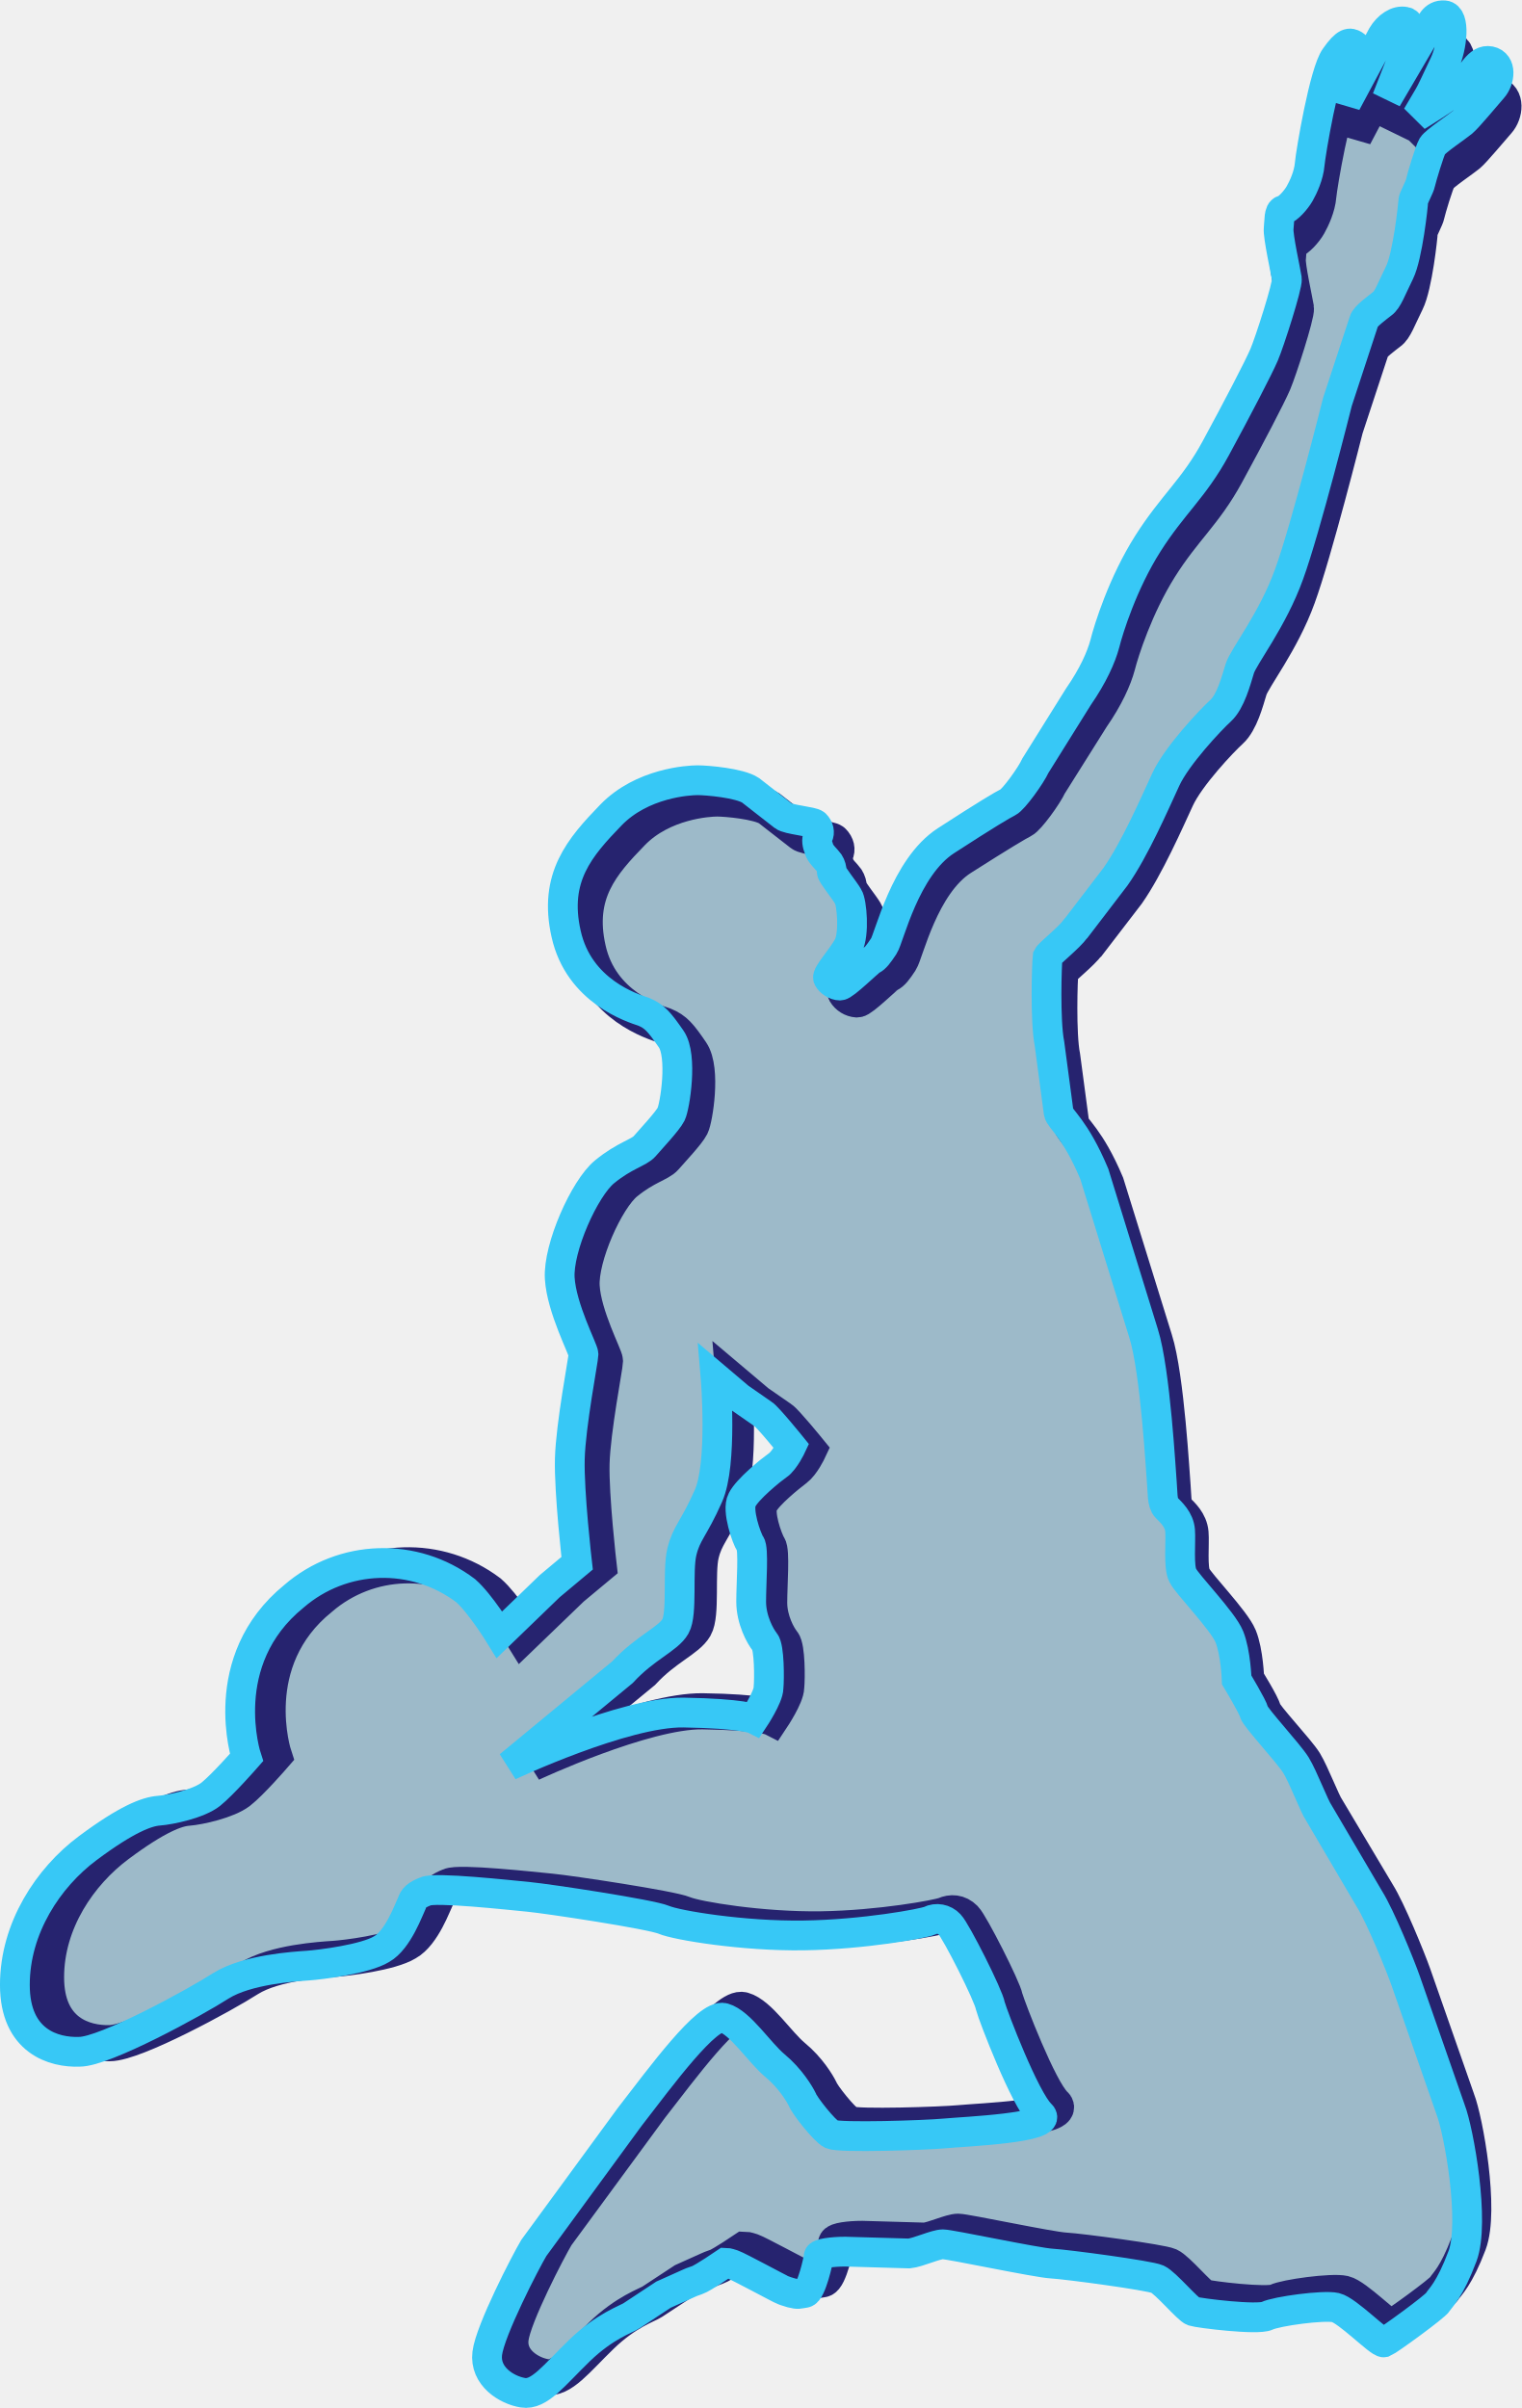
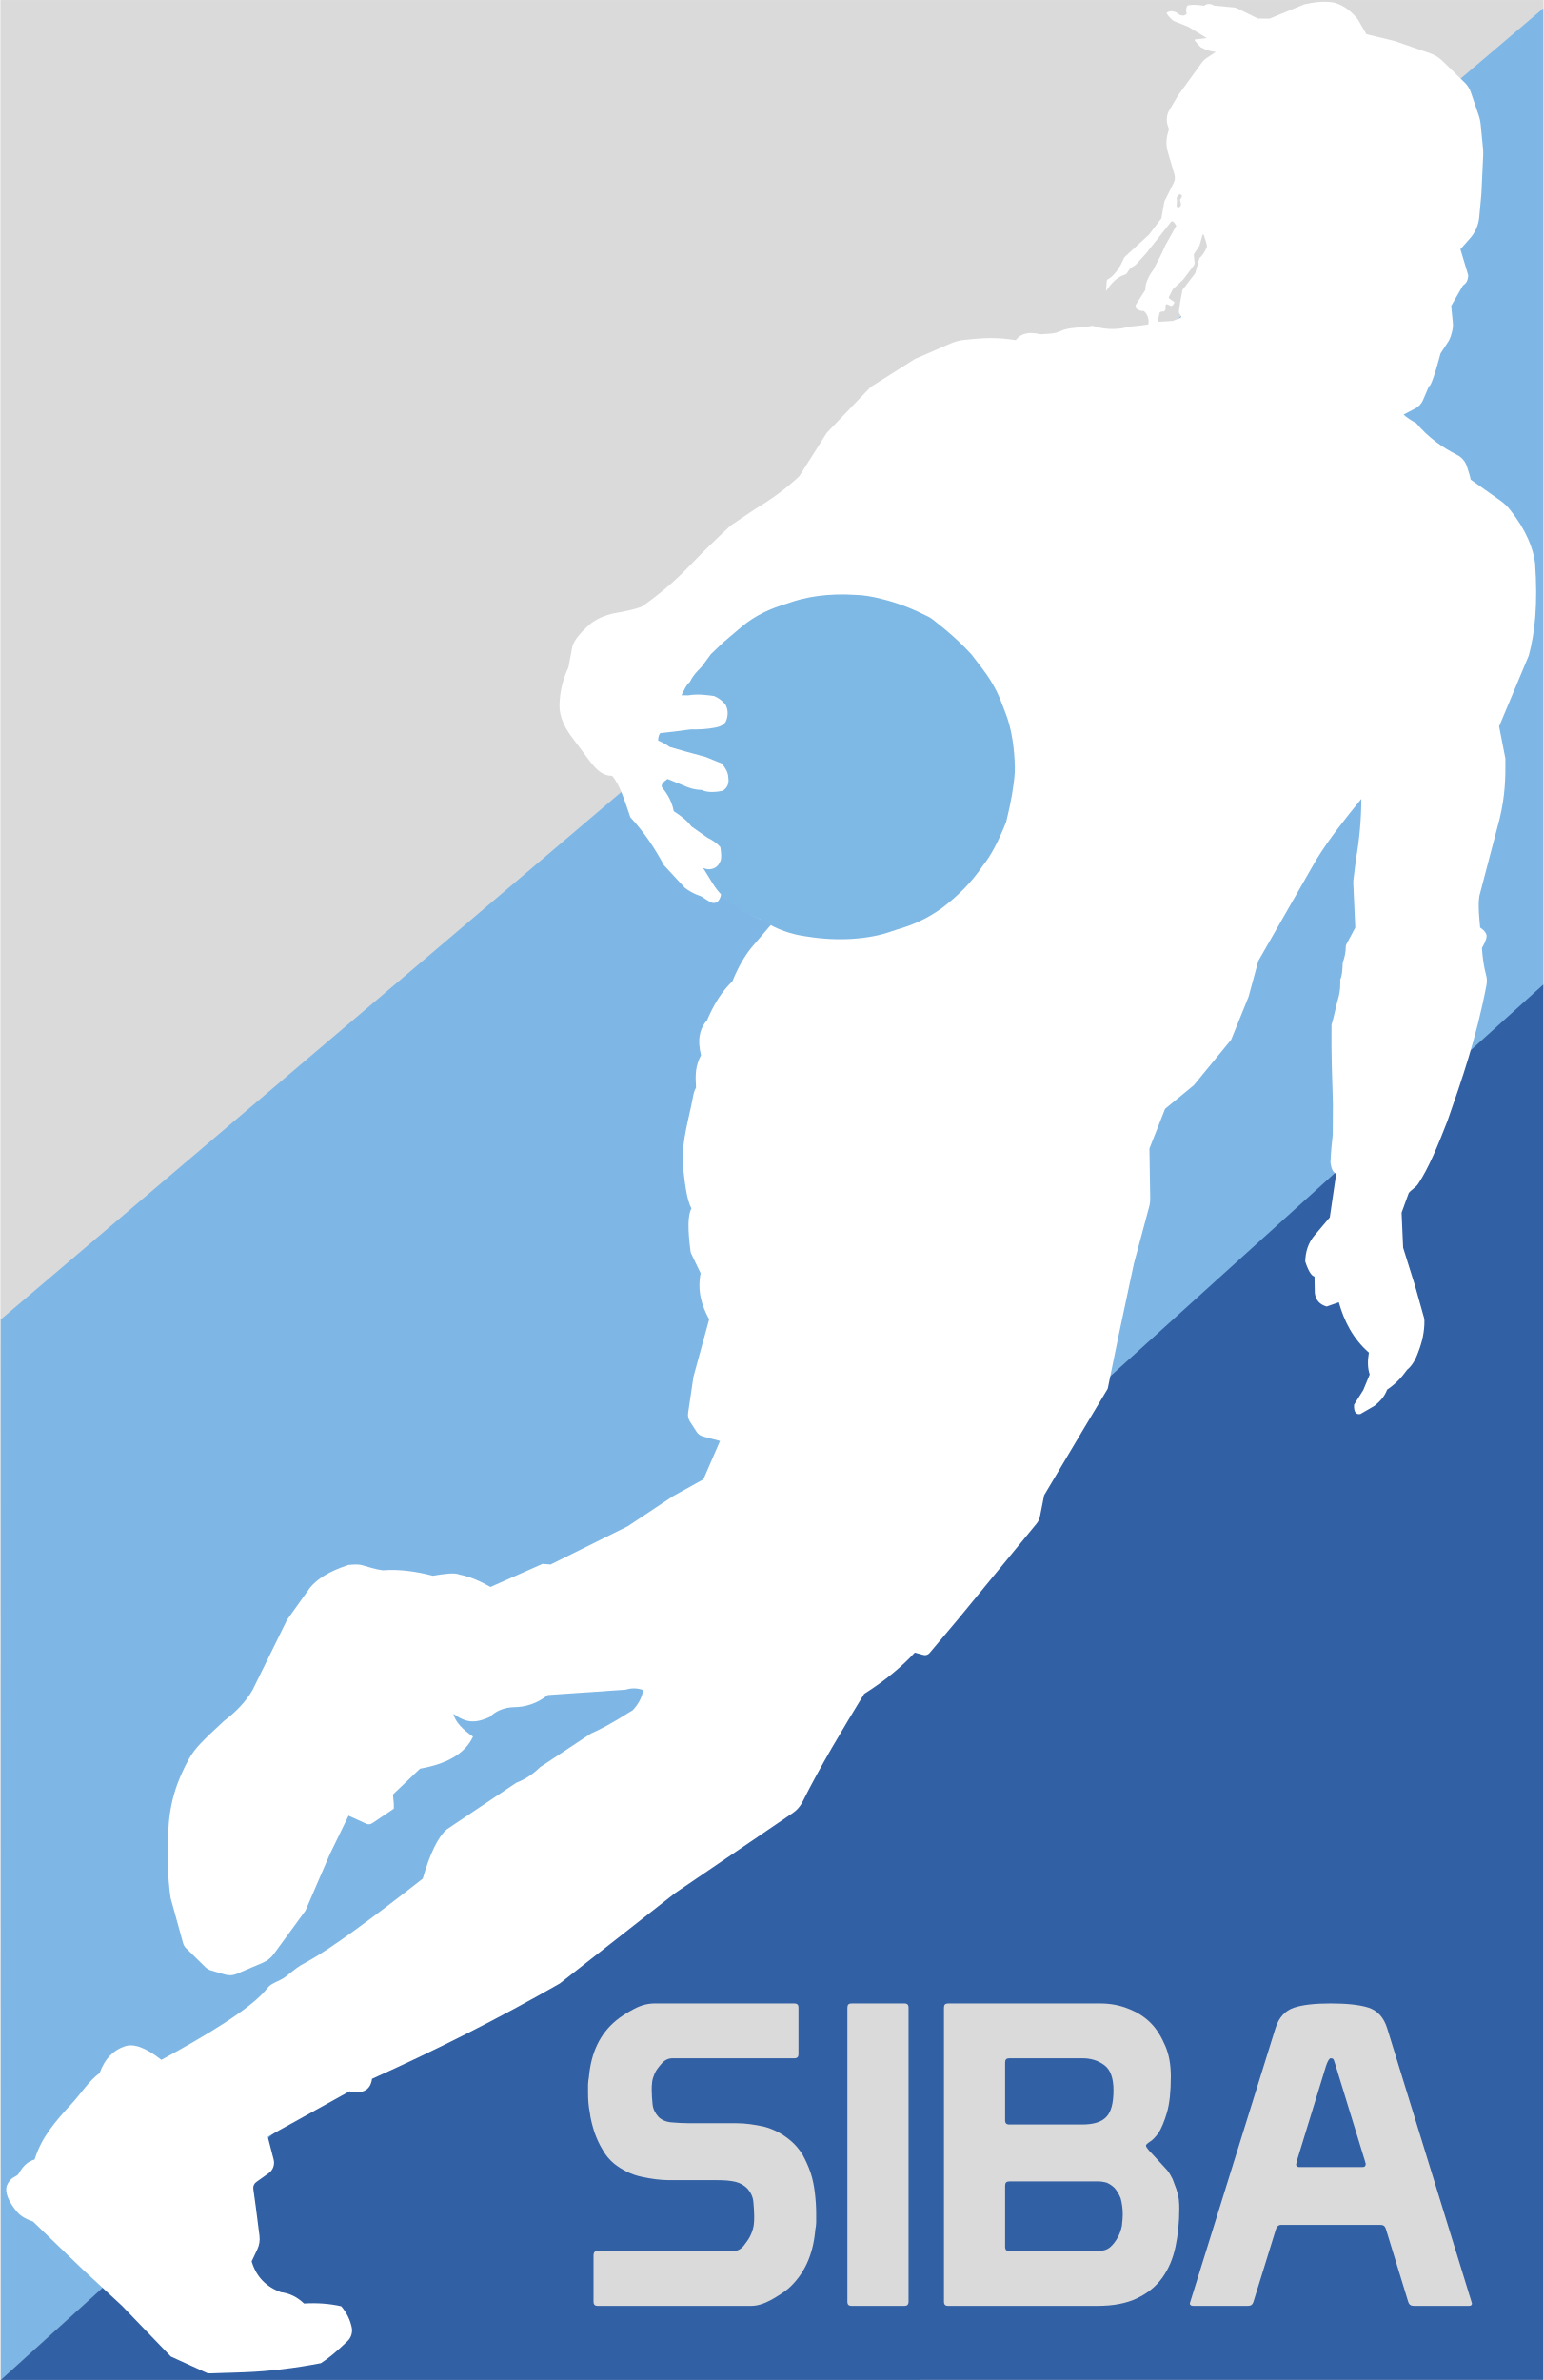
- <svg xmlns="http://www.w3.org/2000/svg" viewBox="0 0 44.815 70.929" height="10em" width="auto">
-   <path d="M32.063 27.784l1.136-1.48c.555-.793 1.136-2.114 1.453-2.8s1.295-1.718 1.586-1.982.45-.872.555-1.216.95-1.4 1.427-2.722c.476-1.295 1.4-4.968 1.4-4.968l.766-2.326c.026-.132.396-.396.53-.502.16-.106.264-.423.502-.9s.396-1.956.396-2.06c0-.08.185-.396.21-.53s.264-.925.344-1.057.714-.555.872-.687.66-.74.872-.978.264-.714-.08-.793-.502.396-.846.714-1.27.872-1.27.872l.344-.58c.08-.132.21-.423.45-.925s.317-1.374 0-1.4-.396.264-.53.476l-1.136 1.93.53-1.348c.132-.21.238-.846 0-.872-.238-.053-.502.132-.66.396L39.885 4s.053-.66.185-.925c.132-.29.185-.66.053-.74s-.238-.106-.555.344c-.317.423-.714 2.775-.74 3.092s-.185.66-.29.846-.344.45-.476.476-.106.317-.132.53.21 1.27.238 1.453-.502 1.823-.66 2.193-.766 1.533-1.4 2.696-1.242 1.612-1.956 2.748-1.136 2.458-1.242 2.88c-.106.396-.344.925-.766 1.533L30.9 23.106c-.132.29-.634.978-.793 1.057s-.608.344-1.797 1.1-1.638 2.8-1.797 3.04-.238.344-.344.396-.793.74-.925.74a.44.44 0 0 1-.344-.211c-.053-.106.396-.58.58-.925s.106-1.27 0-1.427c-.106-.185-.476-.634-.476-.714a.51.51 0 0 0-.079-.264c-.053-.08-.264-.264-.29-.396-.053-.132-.08-.264-.026-.37s.026-.238-.08-.344c-.08-.08-.793-.132-.925-.238l-.95-.74c-.317-.21-1.27-.29-1.533-.29s-1.612.08-2.51 1.004-1.665 1.797-1.295 3.436c.37 1.665 1.93 2.14 2.246 2.246.317.132.45.29.793.793s.106 1.956 0 2.167-.608.74-.766.925-.58.264-1.163.74-1.348 2.193-1.295 3.066.687 2.06.687 2.193-.37 2.035-.396 3.013.21 3.013.21 3.013l-.793.66-1.453 1.4s-.555-.9-.978-1.27a3.96 3.96 0 0 0-4.968.159c-2.3 1.85-1.374 4.65-1.374 4.65s-.687.793-1.03 1.057-1.163.45-1.506.476-.925.238-2.06 1.084-2.114 2.273-2.114 3.91S2.49 60.2 3.23 60.183c.74 0 3.356-1.427 4.096-1.903.766-.476 2.14-.555 2.51-.58s1.665-.185 2.14-.476c.476-.264.793-1.163.872-1.32.053-.16.132-.238.396-.344.264-.132 2.43.106 2.986.16s3.54.502 3.91.66 2.3.476 4.043.45 3.462-.344 3.647-.423.396-.08.58.106 1.136 2.06 1.19 2.352c.08.29 1.004 2.696 1.453 3.118.45.396-2.22.502-2.775.555s-3.04.132-3.277.026c-.21-.106-.793-.846-.846-1.004-.08-.16-.344-.608-.793-.978s-1.004-1.242-1.48-1.374-1.797 1.665-2.722 2.854l-2.775 3.78c-.238.396-1.27 2.378-1.348 3.04s.555 1.057 1.03 1.136.9-.502 1.638-1.216 1.348-.9 1.506-1.004l.925-.608.766-.344s.053-.026.21-.08.82-.502.82-.502.053 0 .21.053 1.374.714 1.453.74.053.026.238.08c.21.053.21.026.396 0s.396-.978.396-1.057.396-.132.766-.132l1.85.053c.264-.026.766-.264.978-.264s2.696.53 3.145.555 2.828.344 3.066.45.872.872 1.03.925 1.876.264 2.14.132 1.638-.317 1.982-.238 1.27 1.03 1.4 1.004c.132-.053 1.48-1.03 1.56-1.163s.344-.344.714-1.32-.106-3.62-.344-4.228l-1.295-3.7c-.16-.45-.74-1.876-1.057-2.378l-1.48-2.484c-.132-.185-.45-1.03-.66-1.374s-1.19-1.374-1.216-1.533-.502-.925-.502-.925-.026-.793-.21-1.242-1.242-1.533-1.348-1.77c-.132-.238-.053-.978-.08-1.295s-.264-.53-.396-.66-.106-.45-.132-.714-.185-3.224-.53-4.308l-1.427-4.598c-.555-1.32-1.004-1.586-1.03-1.77l-.264-1.982c-.132-.66-.08-2.3-.053-2.51.053-.106.608-.53.82-.82zM23.42 43.27c-.21.16-.872.687-1.03 1.004-.16.29.132 1.1.238 1.27.106.132.026 1.136.026 1.665s.264 1.004.396 1.163.132 1.057.106 1.32c0 .264-.423.9-.423.9s-.317-.16-2.035-.185-5.048 1.533-5.048 1.533l3.277-2.696c.66-.714 1.32-.95 1.533-1.32s.053-1.586.185-2.14.344-.66.766-1.612c.423-.925.21-3.436.21-3.436l.687.58.687.476c.132.08.82.925.82.925s-.185.396-.396.555z" fill="#9dbac9" stroke="#26236f" stroke-width="1.064" />
-   <path d="M31.7 27.333l1.156-1.512c.565-.8 1.156-2.16 1.48-2.862s1.318-1.755 1.614-2.025.457-.89.565-1.242.968-1.43 1.452-2.78c.484-1.323 1.425-5.076 1.425-5.076l.78-2.376c.027-.135.403-.405.538-.513.16-.108.27-.432.51-.918s.403-1.998.403-2.106c0-.08.188-.405.215-.54s.27-.945.35-1.08.726-.567.888-.702.672-.756.888-1 .27-.73-.08-.8-.51.405-.86.73-1.29.89-1.29.89l.35-.594c.08-.135.215-.432.457-.945s.323-1.404 0-1.43-.403.27-.538.486l-1.156 1.97.538-1.377c.134-.216.242-.864 0-.89-.242-.054-.51.135-.672.405L39.65 3.03s.054-.675.188-.945c.134-.297.188-.675.054-.756s-.242-.108-.565.35c-.323.432-.726 2.835-.753 3.16s-.188.675-.296.864-.35.46-.484.486-.108.324-.134.54.215 1.296.242 1.485-.51 1.863-.672 2.24-.78 1.566-1.425 2.754-1.264 1.647-2 2.808-1.156 2.51-1.264 2.943c-.108.405-.35.945-.78 1.566l-1.264 2.025c-.134.297-.645 1-.807 1.08s-.62.35-1.83 1.134-1.667 2.862-1.83 3.105-.242.35-.35.405-.807.756-.94.756-.296-.108-.35-.216.403-.594.592-.945.108-1.296 0-1.458c-.108-.19-.484-.648-.484-.73s-.027-.19-.08-.27-.27-.27-.296-.405c-.054-.135-.08-.27-.027-.378s.027-.243-.08-.35c-.08-.08-.807-.135-.94-.243l-.968-.756c-.323-.216-1.29-.297-1.56-.297s-1.64.08-2.555 1.026-1.694 1.836-1.318 3.5c.377 1.7 1.963 2.187 2.286 2.295.323.135.457.297.807.8s.108 1.998 0 2.214-.62.756-.78.945-.592.27-1.183.756-1.372 2.24-1.318 3.132.7 2.106.7 2.24-.377 2.08-.403 3.078.215 3.078.215 3.078l-.807.675-1.48 1.43s-.565-.918-.995-1.296a4.02 4.02 0 0 0-5.056.162c-2.34 1.9-1.4 4.752-1.4 4.752s-.7.8-1.05 1.08-1.183.46-1.533.486-.94.243-2.098 1.107S.438 56.792.438 58.466s1.156 1.998 1.9 1.97c.753 0 3.416-1.458 4.17-1.944.78-.486 2.178-.567 2.555-.594s1.694-.19 2.178-.486c.484-.27.807-1.188.888-1.35.054-.162.134-.243.403-.35.27-.135 2.474.108 3.04.162s3.604.513 3.98.675 2.34.486 4.115.46 3.523-.35 3.71-.432a.5.5 0 0 1 .592.108c.188.19 1.156 2.106 1.2 2.403.08.297 1.022 2.754 1.48 3.186.457.405-2.26.513-2.824.567s-3.093.135-3.335.027c-.215-.108-.807-.864-.86-1.026-.08-.162-.35-.62-.807-1s-1.022-1.27-1.506-1.404-1.83 1.7-2.77 2.916l-2.824 3.86c-.242.405-1.29 2.43-1.372 3.105s.565 1.08 1.05 1.16.914-.513 1.667-1.242 1.372-.918 1.533-1.026l.94-.62.78-.35s.054-.027.215-.08.834-.513.834-.513.054 0 .215.054 1.4.73 1.48.756.054.027.242.08c.215.054.215.027.403 0s.403-1 .403-1.08.403-.135.78-.135l1.883.054c.27-.027.78-.27.995-.27s2.743.54 3.2.567 2.878.35 3.12.46.888.89 1.05.945 1.9.27 2.178.135 1.667-.324 2.017-.243 1.29 1.053 1.425 1.026c.134-.054 1.506-1.053 1.587-1.188s.35-.35.726-1.35-.108-3.7-.35-4.32l-1.318-3.78c-.16-.46-.753-1.917-1.076-2.43L38.843 53.4c-.134-.19-.457-1.053-.672-1.404s-1.2-1.404-1.237-1.566-.51-.945-.51-.945-.027-.8-.215-1.27-1.264-1.566-1.372-1.81c-.134-.243-.054-1-.08-1.323s-.27-.54-.403-.675-.108-.46-.134-.73-.188-3.294-.538-4.4l-1.452-4.698c-.565-1.35-1.022-1.62-1.05-1.81l-.27-2.025c-.134-.675-.08-2.35-.054-2.565.054-.108.62-.54.834-.837zm-8.795 15.823c-.215.162-.888.702-1.05 1.026-.16.297.134 1.134.242 1.296.108.135.027 1.16.027 1.7s.27 1.026.403 1.188.134 1.08.108 1.35c0 .27-.43.918-.43.918s-.323-.162-2.07-.19-5.137 1.566-5.137 1.566l3.335-2.754c.672-.73 1.345-.972 1.56-1.35s.054-1.62.188-2.187.35-.675.78-1.647c.43-.945.215-3.5.215-3.5l.7.594.7.486c.134.08.834.945.834.945s-.188.405-.403.567z" fill="none" stroke="#37c8f6" stroke-width=".877" />
+ <svg xmlns="http://www.w3.org/2000/svg" width="100%" height="100%" viewBox="0 0 1756 2707" version="1.1" xml:space="preserve" style="fill-rule:evenodd;clip-rule:evenodd;stroke-linejoin:round;stroke-miterlimit:2;">
+   <g id="Artboard1" transform="matrix(1,0,0,1,-936.732,-2306.06)">
+     <rect x="936.732" y="2306.06" width="1755.44" height="2706.94" style="fill:none;" />
+     <clipPath id="_clip1">
+       <rect x="936.732" y="2306.06" width="1755.44" height="2706.94" />
+     </clipPath>
+     <g clip-path="url(#_clip1)">
+       <g transform="matrix(0.622833,0,0,0.835431,583.287,548.414)">
+         <rect x="568.653" y="2103.95" width="2818.47" height="3240.17" style="fill:rgb(219,218,219);" />
+       </g>
+       <g transform="matrix(1,0,0,1,0.731771,0.0599464)">
+         <path d="M936.929,5012.95L936.762,3806.84L2694.77,2312.67L2693.49,3429.67L936.929,5012.95Z" style="fill:rgb(126,183,229);" />
+       </g>
+       <g transform="matrix(1,0,0,1,0.731771,0.0599464)">
+         <path d="M936.732,5013L2692.17,3425.21L2692.37,5012.82L936.732,5013Z" style="fill:rgb(50,96,164);" />
+       </g>
+       <g id="Outline" transform="matrix(0.993859,-0.110654,0.110654,0.993859,-260.933,203.715)">
+         <path d="M2580.67,2472.31C2577.18,2468.08 2572.82,2464.66 2567.87,2462.3C2554.76,2456.05 2529.1,2443.8 2529.1,2443.8L2498.07,2432.59L2490.37,2414.99C2484.96,2406.07 2476.99,2397.21 2465.11,2392.61C2453.24,2389.45 2442.28,2389.89 2431.49,2391.05L2390.5,2402.88L2377.4,2401.23C2377.4,2401.23 2361.41,2391 2355.72,2387.36C2354.41,2386.53 2352.96,2385.94 2351.44,2385.62C2345.45,2384.38 2329.81,2381.15 2329.81,2381.15C2322.9,2376.06 2318.32,2380.01 2318.32,2380.01C2318.32,2380.01 2305.88,2376.46 2299.32,2377.66C2297.56,2380.42 2296.71,2383.43 2297.56,2386.96C2293.43,2389.66 2292.37,2388.25 2289.36,2387.2C2284.85,2382.24 2279.99,2380.69 2274.73,2383.25C2276.07,2386.75 2278.47,2390.07 2281.66,2393.25L2297.62,2401.78L2317.15,2416.91L2303.98,2416.91C2303.69,2416.91 2303.42,2417.07 2303.28,2417.32C2303.14,2417.57 2303.14,2417.88 2303.29,2418.13C2304.98,2420.93 2306.89,2423.74 2309.17,2426.54C2315.75,2430.86 2320.98,2432.76 2325.68,2433.69C2325.68,2433.69 2318.59,2437.3 2314.3,2439.49C2312.18,2440.57 2310.28,2442.02 2308.68,2443.78C2301.01,2452.22 2277.69,2477.87 2277.69,2477.87C2277.69,2477.87 2271.1,2486.59 2265.95,2493.41C2262.13,2498.46 2260.71,2504.94 2262.07,2511.13C2262.57,2513.38 2262.95,2515.13 2262.95,2515.13C2262.95,2515.13 2262.11,2517.19 2261.06,2519.77C2258.34,2526.45 2257.56,2533.75 2258.82,2540.85C2260.31,2549.29 2262.3,2560.62 2263.44,2567.05C2264.01,2570.28 2263.34,2573.61 2261.55,2576.36C2257.05,2583.31 2248.65,2596.29 2248.65,2596.29L2243.14,2615L2227.19,2631.78C2227.19,2631.78 2202.62,2649.79 2197.19,2653.76C2196.51,2654.27 2195.95,2654.91 2195.54,2655.66C2190.01,2665.78 2181.81,2674.53 2175.44,2676.92C2174.43,2677.25 2173.67,2678.11 2173.47,2679.16C2172.78,2682.68 2171.34,2690.25 2171.34,2690.25C2178.47,2681.95 2185.99,2675.57 2194.28,2674.16C2195.91,2673.9 2197.34,2672.95 2198.19,2671.54C2199.81,2668.87 2203.03,2666.54 2207.86,2664.56L2221.13,2652.97C2221.13,2652.97 2249.01,2624.82 2253.63,2620.15C2254.1,2619.68 2254.81,2619.54 2255.42,2619.8C2256.86,2620.64 2257.87,2622.49 2259.1,2625.18L2243.97,2646.36C2240.82,2652.29 2234.72,2661.59 2227.46,2672.22C2220.78,2679.47 2216.72,2686.71 2215.91,2693.96C2215.91,2693.96 2207.02,2704.98 2203.53,2709.3C2202.55,2710.53 2202.52,2712.26 2203.47,2713.51C2205.49,2716.2 2208.47,2717.21 2211.78,2717.62C2216,2722.48 2216.62,2728.44 2214.97,2733.3C2201.72,2733.9 2195.25,2732.94 2190.58,2733.71C2177.27,2735.93 2161.16,2732.38 2152.08,2727.8C2136.22,2728.81 2125.37,2726.17 2115.03,2729.73C2107.32,2732.38 2100.68,2731.12 2091.96,2730.82C2079.38,2726.43 2070.42,2726.94 2063.13,2734.29C2039.61,2727.88 2024.58,2727.72 2005.33,2727.55C1999.81,2727.49 1994.32,2728.29 1989.05,2729.91C1974.92,2734.27 1946.86,2742.93 1946.86,2742.93L1893.21,2769.07C1893.21,2769.07 1843.88,2810.29 1838.4,2814.87C1838.07,2815.15 1837.77,2815.45 1837.51,2815.79C1833.53,2820.76 1801.32,2860.95 1801.32,2860.95C1784.01,2873.89 1765.96,2883.9 1747.52,2892.32L1717.54,2908C1700.27,2920.87 1683.55,2933.74 1668.16,2946.62C1646.58,2964.95 1626.37,2977.8 1606.66,2988.61C1598.05,2990.64 1587.23,2991.84 1574.86,2992.46C1563.39,2993.76 1553.32,2996.84 1545.14,3002.37C1534.96,3009.8 1526.54,3017.22 1523.41,3024.65L1516.26,3048.04C1508.86,3059.88 1503.63,3073.51 1501.4,3089.58C1499.72,3103.69 1505.05,3117.13 1513.23,3130.3L1529.19,3157.53C1534.8,3166.34 1540.73,3174.73 1552.02,3175.97C1559.56,3186.53 1563.28,3206.41 1567.43,3225.21C1580,3242 1590.53,3261.59 1599.34,3283.54L1620.25,3311.88C1629.23,3320.24 1636.02,3322.39 1637.31,3323.31C1641.35,3326.2 1644.65,3329.73 1648.68,3331.84C1651.19,3333.16 1654.26,3332.72 1656.3,3330.75C1658.3,3328.84 1659.69,3326.34 1660.42,3323.16C1676.44,3341.34 1694.36,3354.91 1714.62,3362.77L1688.76,3386.95C1678.89,3396.35 1670.11,3408.82 1662.11,3423.49C1649.6,3432.91 1638.46,3446.64 1628.58,3464.32C1619.02,3472.85 1614.94,3485.48 1617.4,3503.01C1609.44,3514.9 1608.46,3524.17 1607.63,3539.06C1605.39,3542.29 1604.24,3544.96 1602.98,3549.25C1596.43,3571.5 1584.77,3596.97 1583.02,3623.38C1582.95,3643.94 1582.8,3664.69 1587.31,3674.96C1582,3682.48 1580.38,3698.74 1580.84,3723.4C1580.85,3724.34 1581.02,3725.27 1581.33,3726.16C1583.13,3731.29 1589.51,3749.46 1589.51,3749.46C1583.4,3769 1586.53,3786.03 1593.33,3802.64L1568.4,3865.4C1568.4,3865.4 1560.96,3893.55 1557.78,3905.6C1556.87,3909.06 1557.25,3912.73 1558.85,3915.93C1560.7,3919.65 1563.22,3924.68 1564.99,3928.21C1566.35,3930.94 1568.69,3933.07 1571.53,3934.18C1578.27,3936.8 1590.32,3941.49 1590.32,3941.49L1566.68,3982.75L1530.57,3997.8L1475.2,4026.28L1383.21,4059.81L1374.18,4058.09L1312.42,4077.63C1301.68,4069.83 1290.66,4063.31 1278.98,4059.74C1274.03,4056.62 1261.65,4056.99 1248.66,4057.66C1230.64,4050.86 1212.2,4045.89 1192.78,4045.19C1184.82,4043.33 1177.42,4039.76 1170.23,4036.95C1165.13,4034.96 1159.66,4034.95 1154.52,4034.88C1132.16,4039.49 1117.73,4046.66 1108.52,4055.51L1078.43,4089.04L1030.71,4163.84C1021.44,4176.7 1008.73,4186.89 994.174,4195.65C966.702,4215.95 958.623,4222.31 950.327,4233.48C934.225,4256.03 921.586,4281.87 917.227,4315.58C913.287,4339.94 910.882,4364.3 911.638,4388.66C911.638,4388.66 918.212,4429.67 920.14,4441.7C920.484,4443.84 921.389,4445.86 922.764,4447.55C927.17,4452.95 937.373,4465.46 942.165,4471.34C943.854,4473.41 946.03,4475.03 948.498,4476.06C952.489,4477.72 958.87,4480.37 963.676,4482.37C967.869,4484.11 972.538,4484.35 976.886,4483.04C985.136,4480.55 999.1,4476.33 1007.85,4473.69C1013,4472.13 1017.65,4469.21 1021.29,4465.24C1033.7,4451.69 1062.58,4420.16 1062.58,4420.16L1097.4,4359.11L1123.2,4318.28C1123.2,4318.28 1136.07,4325.95 1142.28,4329.65C1144.31,4330.86 1146.83,4330.94 1148.93,4329.84C1156.71,4325.78 1175.21,4316.13 1175.21,4316.13C1175.75,4313.04 1176.1,4308.31 1176.05,4299.94L1209.91,4274.15C1239.18,4272.26 1262,4263.91 1273.85,4244.6C1264.02,4236.09 1255.3,4225.78 1254.63,4216.35C1266.81,4227.43 1276.97,4230.67 1295.56,4224.33C1301.84,4219.06 1312.37,4215.27 1324.46,4216.51C1336.35,4217.72 1350.52,4215.43 1363.59,4206.98L1452.25,4210.74C1458.88,4209.56 1465.5,4210.02 1472.13,4213.43C1469.7,4222.04 1464.63,4229.06 1457.62,4234.92C1428.71,4248.91 1417.2,4252.95 1407.65,4255.88L1345.85,4287.58C1336.67,4294.82 1327,4299.58 1316.9,4302.23L1232.47,4346.15C1221.37,4353.9 1210.26,4371.81 1199.16,4398.81C1137.98,4436.6 1087.24,4466.04 1058.16,4478.15C1046.75,4482.38 1043.47,4485.24 1031.08,4492.82C1025.04,4496.52 1014.76,4497.63 1010.09,4502.64C990.282,4523.91 930.723,4550.41 880.858,4570.76C864.834,4554.9 851.617,4548.4 841.095,4550.88C827.89,4553.73 817.094,4562.21 809.391,4577.9C796.496,4585.16 785.436,4599.02 774.468,4608.54C753.44,4626.79 735.625,4642.98 725.029,4667.48C711.316,4669.8 706.469,4681.01 704.124,4682.56C699.954,4685.34 695.413,4684.51 690.101,4693.81C687.329,4701.11 689.929,4711.1 698.161,4723.9C701.207,4728.38 705.7,4732.86 715.356,4737.34L765.183,4797.3L805.33,4843.71L854.241,4907.3L893.991,4931.03L936.307,4934.39C963.712,4936.38 992.614,4936.12 1022.95,4933.71C1031.7,4929.59 1042.78,4922.25 1055.89,4912.12C1060.56,4908.53 1063.01,4902.77 1062.37,4896.92C1061.45,4888.19 1058.56,4879.83 1053.18,4871.92C1040.38,4867.49 1026.47,4864.9 1011.47,4864.13C1004.66,4855.98 996.424,4850.69 986.683,4848.41C970.905,4840.59 960.851,4828.05 957.544,4809.95C957.544,4809.95 961.972,4802.77 965.495,4797.06C968.28,4792.54 969.714,4787.32 969.629,4782.02C969.436,4770.05 969.098,4749.06 969.098,4749.06C969.098,4749.06 968.751,4735.71 968.556,4728.19C968.476,4725.12 970.111,4722.26 972.798,4720.78C976.81,4718.55 982.872,4715.19 987.881,4712.42C993.162,4709.49 996.087,4703.61 995.233,4697.63C993.685,4686.8 991.423,4670.97 991.423,4670.97L1089.48,4630.02C1105.6,4635.3 1113.68,4630.29 1116.6,4618.69C1191.73,4594.54 1266.52,4566.79 1340.91,4534.57L1482.63,4446.88C1482.63,4446.88 1595.41,4387.22 1625.92,4371.07C1630.85,4368.47 1635.02,4364.65 1638.04,4359.97C1663.05,4321.42 1692.07,4283.44 1721.45,4245.52C1747.44,4232.88 1767.47,4219.32 1783.91,4205.21C1783.91,4205.21 1789.35,4207.39 1793.31,4208.97C1795.77,4209.96 1798.58,4209.42 1800.5,4207.59C1809.73,4198.82 1836,4173.86 1836,4173.86C1836,4173.86 1919.88,4092.19 1937.76,4074.79C1939.94,4072.66 1941.57,4070.03 1942.49,4067.12C1944.97,4059.26 1949.9,4043.65 1949.9,4043.65L2004.24,3971.78L2035.19,3931.2L2054.45,3871.7L2080.59,3792.95C2080.59,3792.95 2099.04,3745.85 2104.93,3730.8C2106.12,3727.77 2106.88,3724.59 2107.19,3721.35C2108.57,3706.85 2112.57,3665.02 2112.57,3665.02L2135.26,3622.03L2170.69,3598.99L2218.68,3552.22L2243.79,3505.79L2259.26,3466.59L2337.67,3359.29C2354.99,3337.13 2375.49,3316.7 2396.14,3296.36C2393.5,3319.12 2389.03,3341.6 2382.49,3363.76C2382.49,3363.76 2378.15,3382.07 2376.88,3387.42C2376.65,3388.38 2376.5,3389.37 2376.44,3390.36C2375.88,3398.88 2373.1,3441.14 2373.1,3441.14C2373.1,3441.14 2363.67,3454.87 2360.88,3458.93C2360.37,3459.66 2360.07,3460.51 2359.98,3461.39C2359.36,3467.32 2357.45,3473.24 2354.5,3479.16C2353.07,3487.94 2352.21,3493.63 2349.58,3497.88C2348.97,3504.04 2348.15,3510.94 2345.37,3517.71C2340.69,3529.12 2338.46,3537.57 2333.97,3548.09C2329.81,3582.37 2328.21,3605.76 2325.59,3637.88L2321.59,3672.24C2319.44,3681.57 2317.36,3691.49 2315.51,3703.52C2315.69,3710.53 2316.76,3714.74 2320.56,3716.95L2307.83,3765.44L2288.23,3784.01C2280.53,3791.25 2276.07,3800.74 2274.47,3812.21C2276.86,3823.56 2279.75,3829.41 2283.07,3830.43L2281.35,3849.01C2281.41,3857.26 2285.47,3862.77 2293.05,3865.86L2307.34,3862.58C2310.94,3884.61 2318.72,3905.48 2335,3923.29C2332.39,3932.22 2331.54,3940.57 2333.15,3948.09L2324.02,3964.75L2311.66,3980.33C2310.32,3988.92 2312.8,3991.95 2317.57,3991.62L2334.76,3984.09C2341.14,3979.86 2347.33,3974.96 2350.89,3967.44C2360.55,3962.51 2368.8,3955.61 2376.12,3947.4C2381.6,3943.95 2386.65,3937.76 2391.19,3928.21C2396.59,3917.82 2400.52,3906.69 2401.76,3894.21C2401.88,3892.95 2401.84,3891.67 2401.63,3890.42C2400.38,3882.74 2395.48,3852.98 2395.48,3852.98L2386.89,3808.92L2389.57,3769.16L2400.15,3747.84C2403.2,3744.67 2408.58,3742.68 2411.84,3738.81C2425.77,3722.26 2439.03,3697.95 2453.04,3671.12C2453.05,3671.1 2453.06,3671.08 2453.07,3671.06C2474.36,3626.64 2496.24,3580.9 2514.22,3522.38C2515.33,3518.76 2515.6,3514.93 2514.99,3511.19C2513.42,3501.1 2513.2,3490.67 2513.7,3480.07C2519,3473.01 2521.11,3468.14 2520.4,3465.21C2519.64,3462.41 2517.66,3459.61 2514.26,3456.81C2514.49,3445.41 2514.51,3431.57 2517.37,3420.92L2550.24,3335.52C2559.14,3310.65 2561.96,3290.3 2564.07,3268.83L2560.99,3231.81L2603.44,3155.51C2613.22,3130.78 2620.33,3098.55 2622.22,3051.65C2622.1,3034.9 2616.22,3013.13 2600.66,2988.27C2597.95,2983.96 2594.65,2980.06 2590.85,2976.68C2580.91,2967.8 2559.91,2949.17 2559.91,2949.17C2559.77,2946.01 2558.86,2940.76 2557.36,2933.9C2556.15,2928 2552.64,2922.83 2547.6,2919.53C2531.49,2909 2517.1,2896.08 2505.37,2878.41C2499.97,2874.89 2495.36,2870.8 2492.22,2867.28C2492.22,2867.28 2500.22,2864.18 2506.22,2861.86C2510.4,2860.24 2513.89,2857.22 2516.1,2853.31C2519.59,2847.14 2524.49,2838.47 2524.49,2838.47C2527.79,2839.44 2541.74,2802.79 2541.74,2802.79L2552.46,2789.84C2555.04,2786.09 2555.94,2784.04 2558.14,2777.82C2558.99,2775.43 2559.45,2772.91 2559.49,2770.37C2559.59,2763.68 2559.79,2750.41 2559.79,2750.41L2575.46,2729.03C2579.4,2726.56 2581.59,2725.03 2582.9,2718.06L2577.31,2687.52C2577.31,2687.52 2583.7,2681.75 2589.67,2676.34C2596.31,2670.34 2600.85,2662.38 2602.65,2653.62C2604.99,2642.27 2607.94,2627.88 2607.94,2627.88C2607.94,2627.88 2613.08,2595.59 2614.86,2584.37C2615.26,2581.86 2615.48,2579.31 2615.52,2576.76C2615.62,2570.24 2615.81,2556.92 2615.92,2549.27C2615.97,2545.45 2615.58,2541.63 2614.75,2537.9C2613.18,2530.82 2610.49,2518.69 2608.83,2511.26C2607.89,2507.03 2605.97,2503.09 2603.22,2499.74C2597.43,2492.7 2586.99,2480 2580.67,2472.31ZM2288.91,2638.93C2288.84,2638.64 2288.58,2638.42 2288.27,2638.4C2287.96,2638.38 2287.68,2638.56 2287.56,2638.84C2286.23,2642.12 2283.63,2648.52 2282.86,2650.42C2282.72,2650.77 2282.51,2651.11 2282.26,2651.4C2281.1,2652.77 2277.55,2656.94 2275.95,2658.82C2275.44,2659.43 2275.16,2660.2 2275.16,2660.99C2275.16,2662.96 2275.16,2666.82 2275.16,2669.12C2275.16,2670.32 2274.7,2671.47 2273.88,2672.34C2270.26,2676.18 2260.19,2686.83 2260.19,2686.83L2247.21,2696.52C2247.21,2696.52 2243.73,2701.73 2242,2704.33C2241.45,2705.15 2241.59,2706.25 2242.33,2706.91C2244.19,2708.58 2247.43,2711.48 2247.43,2711.48C2246.66,2713.36 2245.36,2714.7 2243.46,2715.45C2243.46,2715.45 2240.84,2713.94 2239.01,2712.9C2238.63,2712.68 2238.16,2712.66 2237.75,2712.86C2237.35,2713.05 2237.07,2713.43 2237,2713.87C2236.8,2715.15 2236.55,2716.83 2236.34,2718.17C2236.13,2719.52 2234.98,2720.51 2233.62,2720.51C2232.66,2720.51 2231.6,2720.51 2230.81,2720.51C2230.08,2720.51 2229.44,2720.97 2229.21,2721.65C2228.57,2723.52 2227.31,2727.25 2226.53,2729.55C2226.37,2730.01 2226.44,2730.52 2226.71,2730.93C2226.99,2731.34 2227.44,2731.59 2227.93,2731.62C2232.54,2731.85 2243.24,2732.39 2243.24,2732.39C2243.24,2732.39 2249.17,2730.66 2252.14,2729.8C2252.56,2729.68 2252.89,2729.38 2253.07,2728.99C2253.24,2728.59 2253.23,2728.14 2253.03,2727.76C2252.5,2726.69 2251.8,2725.3 2251.37,2724.42C2251.1,2723.88 2251.03,2723.27 2251.17,2722.68C2251.85,2719.98 2253.81,2712.14 2253.81,2712.14L2257.99,2698.5C2257.99,2698.5 2271.77,2684.17 2274.15,2681.69C2274.38,2681.45 2274.56,2681.17 2274.68,2680.86C2275.76,2678.18 2281.1,2664.82 2281.1,2664.82C2285.19,2661.89 2288.64,2657.84 2291.22,2652.28C2290.93,2647.99 2290.09,2643.52 2288.91,2638.93ZM2266.55,2596.37C2266.55,2596.37 2267.85,2594.64 2268.82,2593.35C2269.4,2592.57 2269.28,2591.48 2268.54,2590.85C2268.48,2590.8 2268.41,2590.74 2268.35,2590.69C2267.45,2589.92 2266.12,2589.97 2265.29,2590.8C2264.82,2591.28 2264.3,2591.79 2263.89,2592.21C2263.33,2592.76 2263.02,2593.51 2263.02,2594.29C2263.02,2595.38 2263.02,2596.81 2263.02,2596.81C2263.02,2596.81 2262.16,2601.63 2261.96,2602.75C2261.94,2602.9 2261.94,2603.05 2261.98,2603.2C2261.98,2603.2 2261.98,2603.2 2261.98,2603.2C2262.12,2603.83 2262.55,2604.35 2263.13,2604.61C2263.72,2604.88 2264.39,2604.85 2264.95,2604.54C2264.99,2604.52 2265.03,2604.5 2265.07,2604.48C2266.49,2603.71 2267.29,2602.14 2267.08,2600.53C2266.84,2598.62 2266.55,2596.37 2266.55,2596.37Z" style="fill:white;" />
+       </g>
+       <g transform="matrix(1,0,0,1,0.731771,0.0599464)">
+         <path d="M1779.01,3019.4C1794.52,3006.12 1812.46,2998 1831.58,2992.38C1851.75,2984.94 1877.75,2980.5 1910.03,2982.69C1917.64,2982.83 1926.96,2984.23 1938.18,2987.07C1958.38,2991.89 1975.58,2999.12 1991.66,3007.24C1993.57,3008.21 1995.39,3009.35 1997.09,3010.66C2014.7,3024.21 2029.44,3037.56 2041.31,3050.71C2058.17,3072.45 2067.75,3084.24 2076.64,3108.85C2077.36,3110.85 2078.13,3112.84 2078.94,3114.81C2087.38,3135.26 2089.92,3159.23 2090.4,3178.23C2090.45,3180.41 2090.41,3182.6 2090.28,3184.78C2089.3,3199.66 2086.12,3218.21 2080.53,3240.79C2071.75,3263.02 2062.97,3279.49 2054.19,3290.31C2040.81,3310.39 2024.42,3325.97 2006.64,3339.44C1990.4,3350.93 1974.61,3358.05 1955.93,3363.39C1954.22,3363.88 1952.52,3364.43 1950.85,3365.04C1924.18,3374.78 1888.18,3376.72 1854.54,3371.28C1835.89,3368.93 1819.1,3362.88 1804.12,3353.2C1788.94,3347 1775.39,3341.32 1757.86,3324.74C1749.61,3317.66 1742.95,3304.24 1735.74,3293.06C1739.14,3294.8 1742.55,3295.14 1745.95,3294.24C1750.49,3293.16 1753.47,3290.06 1755.39,3285.6C1756.76,3282.78 1756.64,3277.18 1755.39,3269.48C1751.89,3265.36 1746.97,3261.86 1740.84,3258.87L1722.37,3245.9C1718.32,3240.14 1711.26,3234.37 1702.33,3228.61C1700.75,3219.57 1696.55,3210.53 1688.96,3201.49C1687.86,3198.34 1689.94,3195.9 1695.22,3192L1712.94,3199.13C1719.16,3201.92 1724.34,3204.01 1734.32,3204.55C1740.12,3207.7 1750.45,3207.16 1758.14,3205.42C1763.89,3201.66 1765.43,3196.5 1764.43,3190.48C1764.39,3185.11 1761.5,3179.74 1756.96,3174.37L1738.49,3166.9L1715.3,3160.61L1697.61,3155.5C1693.66,3152.53 1689.31,3150.15 1684.61,3148.31C1684.72,3143.64 1685.78,3141.51 1687.02,3139.86L1703.12,3138.05L1721.63,3135.63C1731.04,3135.85 1740.27,3135.33 1749.2,3133.62C1757.47,3132.19 1761.19,3128.88 1762.48,3124.57C1764.19,3119.09 1764.33,3113.44 1761.28,3107.46C1757.44,3102.72 1753.03,3099.58 1748.19,3097.6C1738.85,3096.33 1729.26,3095.13 1718.91,3096.86L1711.17,3096.8C1713.88,3091.52 1716.63,3084.85 1720.59,3081.84C1725.69,3071.55 1732.18,3066.95 1734.64,3063.7L1744.57,3050.11L1758.46,3036.83L1779.01,3019.4Z" style="fill:rgb(126,184,229);" />
+       </g>
+       <g transform="matrix(0.928386,0,0,0.928386,885.915,2638.22)">
+         <g transform="matrix(516.7,0,0,516.7,757.146,2467.19)">
+           <path d="M0.341,-0.298C0.358,-0.298 0.372,-0.297 0.385,-0.294C0.397,-0.291 0.406,-0.285 0.413,-0.278C0.421,-0.269 0.426,-0.258 0.427,-0.247C0.428,-0.235 0.429,-0.224 0.429,-0.213C0.429,-0.206 0.429,-0.199 0.428,-0.192C0.427,-0.185 0.425,-0.178 0.422,-0.171C0.419,-0.163 0.413,-0.154 0.406,-0.145C0.399,-0.135 0.39,-0.13 0.38,-0.13L0.058,-0.13C0.051,-0.13 0.048,-0.127 0.048,-0.12L0.048,-0.01C0.048,-0.003 0.051,0 0.058,0L0.422,0C0.437,0 0.452,-0.005 0.469,-0.014C0.485,-0.023 0.499,-0.032 0.51,-0.041C0.547,-0.074 0.569,-0.12 0.574,-0.181C0.575,-0.186 0.576,-0.192 0.576,-0.198L0.576,-0.219C0.576,-0.234 0.575,-0.25 0.573,-0.267C0.571,-0.284 0.568,-0.3 0.563,-0.315C0.558,-0.33 0.551,-0.345 0.544,-0.358C0.536,-0.371 0.526,-0.383 0.515,-0.392C0.496,-0.408 0.475,-0.419 0.452,-0.425C0.429,-0.43 0.408,-0.433 0.387,-0.433L0.275,-0.433C0.26,-0.433 0.246,-0.434 0.233,-0.435C0.22,-0.436 0.209,-0.441 0.202,-0.448C0.194,-0.457 0.189,-0.467 0.188,-0.478C0.187,-0.489 0.186,-0.5 0.186,-0.511C0.186,-0.518 0.186,-0.524 0.187,-0.531C0.188,-0.538 0.19,-0.544 0.193,-0.551C0.196,-0.558 0.202,-0.566 0.21,-0.575C0.217,-0.583 0.226,-0.587 0.235,-0.587L0.524,-0.587C0.531,-0.587 0.534,-0.59 0.534,-0.597L0.534,-0.707C0.534,-0.714 0.531,-0.717 0.524,-0.717L0.193,-0.717C0.177,-0.717 0.161,-0.713 0.144,-0.704C0.127,-0.695 0.113,-0.686 0.102,-0.677C0.063,-0.645 0.042,-0.6 0.037,-0.542C0.036,-0.536 0.035,-0.53 0.035,-0.524L0.035,-0.505C0.035,-0.49 0.036,-0.474 0.039,-0.459C0.041,-0.443 0.045,-0.428 0.05,-0.412C0.055,-0.398 0.061,-0.384 0.069,-0.371C0.076,-0.358 0.086,-0.346 0.097,-0.337C0.116,-0.322 0.138,-0.311 0.162,-0.306C0.185,-0.301 0.207,-0.298 0.228,-0.298L0.341,-0.298Z" style="fill:rgb(218,218,218);fill-rule:nonzero;" />
+         </g>
+         <g transform="matrix(516.7,0,0,516.7,1071.82,2467.19)">
+           <path d="M0.041,-0.707L0.041,-0.01C0.041,-0.003 0.044,0 0.051,0L0.176,0C0.183,0 0.186,-0.003 0.186,-0.01L0.186,-0.707C0.186,-0.714 0.183,-0.717 0.176,-0.717L0.051,-0.717C0.044,-0.717 0.041,-0.714 0.041,-0.707Z" style="fill:rgb(218,218,218);fill-rule:nonzero;" />
+         </g>
+         <g transform="matrix(516.7,0,0,516.7,1190.14,2467.19)">
+           <path d="M0.041,-0.707C0.041,-0.714 0.044,-0.717 0.051,-0.717L0.411,-0.717C0.435,-0.717 0.457,-0.713 0.477,-0.705C0.498,-0.697 0.516,-0.686 0.531,-0.671C0.546,-0.656 0.557,-0.637 0.566,-0.616C0.575,-0.595 0.579,-0.571 0.579,-0.544C0.579,-0.508 0.576,-0.48 0.57,-0.459C0.564,-0.438 0.557,-0.422 0.55,-0.41C0.542,-0.4 0.535,-0.392 0.529,-0.389C0.523,-0.385 0.52,-0.382 0.52,-0.38C0.52,-0.377 0.525,-0.37 0.536,-0.359C0.546,-0.348 0.557,-0.336 0.57,-0.322C0.575,-0.316 0.579,-0.309 0.583,-0.301C0.586,-0.293 0.589,-0.285 0.592,-0.277C0.595,-0.268 0.597,-0.26 0.598,-0.252C0.599,-0.243 0.599,-0.236 0.599,-0.23C0.599,-0.198 0.596,-0.168 0.59,-0.14C0.584,-0.112 0.574,-0.088 0.559,-0.067C0.544,-0.046 0.524,-0.03 0.499,-0.018C0.474,-0.006 0.443,0 0.405,0L0.051,0C0.044,0 0.041,-0.003 0.041,-0.01L0.041,-0.707ZM0.186,-0.14C0.186,-0.133 0.189,-0.13 0.196,-0.13L0.407,-0.13C0.418,-0.13 0.428,-0.133 0.435,-0.139C0.442,-0.145 0.448,-0.153 0.453,-0.162C0.458,-0.171 0.461,-0.18 0.463,-0.19C0.464,-0.2 0.465,-0.209 0.465,-0.216C0.465,-0.231 0.463,-0.244 0.46,-0.255C0.456,-0.265 0.451,-0.273 0.446,-0.279C0.44,-0.285 0.434,-0.289 0.427,-0.292C0.42,-0.294 0.413,-0.295 0.407,-0.295L0.196,-0.295C0.189,-0.295 0.186,-0.292 0.186,-0.285L0.186,-0.14ZM0.186,-0.44C0.186,-0.433 0.189,-0.43 0.196,-0.43L0.369,-0.43C0.396,-0.43 0.415,-0.436 0.426,-0.448C0.437,-0.459 0.443,-0.48 0.443,-0.511C0.443,-0.54 0.436,-0.56 0.421,-0.571C0.406,-0.582 0.389,-0.587 0.369,-0.587L0.196,-0.587C0.189,-0.587 0.186,-0.584 0.186,-0.577L0.186,-0.44Z" style="fill:rgb(218,218,218);fill-rule:nonzero;" />
+         </g>
+         <g transform="matrix(516.7,0,0,516.7,1501.71,2467.19)">
+           <path d="M0.021,-0.006C0.021,-0.002 0.024,0 0.029,0L0.159,0C0.166,0 0.17,-0.003 0.172,-0.01L0.225,-0.181C0.227,-0.188 0.231,-0.192 0.238,-0.192L0.473,-0.192C0.48,-0.192 0.484,-0.189 0.486,-0.182L0.539,-0.009C0.541,-0.003 0.545,0 0.552,0L0.683,0C0.688,0 0.69,-0.002 0.69,-0.006L0.489,-0.658C0.481,-0.684 0.466,-0.7 0.445,-0.707C0.423,-0.714 0.393,-0.717 0.355,-0.717C0.318,-0.717 0.289,-0.714 0.268,-0.707C0.247,-0.7 0.232,-0.684 0.224,-0.658L0.021,-0.006ZM0.437,-0.341C0.437,-0.34 0.437,-0.339 0.438,-0.338C0.438,-0.337 0.438,-0.337 0.438,-0.336C0.438,-0.331 0.435,-0.329 0.43,-0.329L0.281,-0.329C0.276,-0.329 0.273,-0.331 0.273,-0.336C0.273,-0.337 0.273,-0.337 0.274,-0.338C0.274,-0.339 0.274,-0.34 0.274,-0.341L0.344,-0.569C0.348,-0.581 0.352,-0.587 0.355,-0.587C0.358,-0.587 0.361,-0.586 0.362,-0.584C0.363,-0.581 0.365,-0.576 0.367,-0.569L0.437,-0.341Z" style="fill:rgb(218,218,218);fill-rule:nonzero;" />
+         </g>
+       </g>
+     </g>
+   </g>
</svg>
